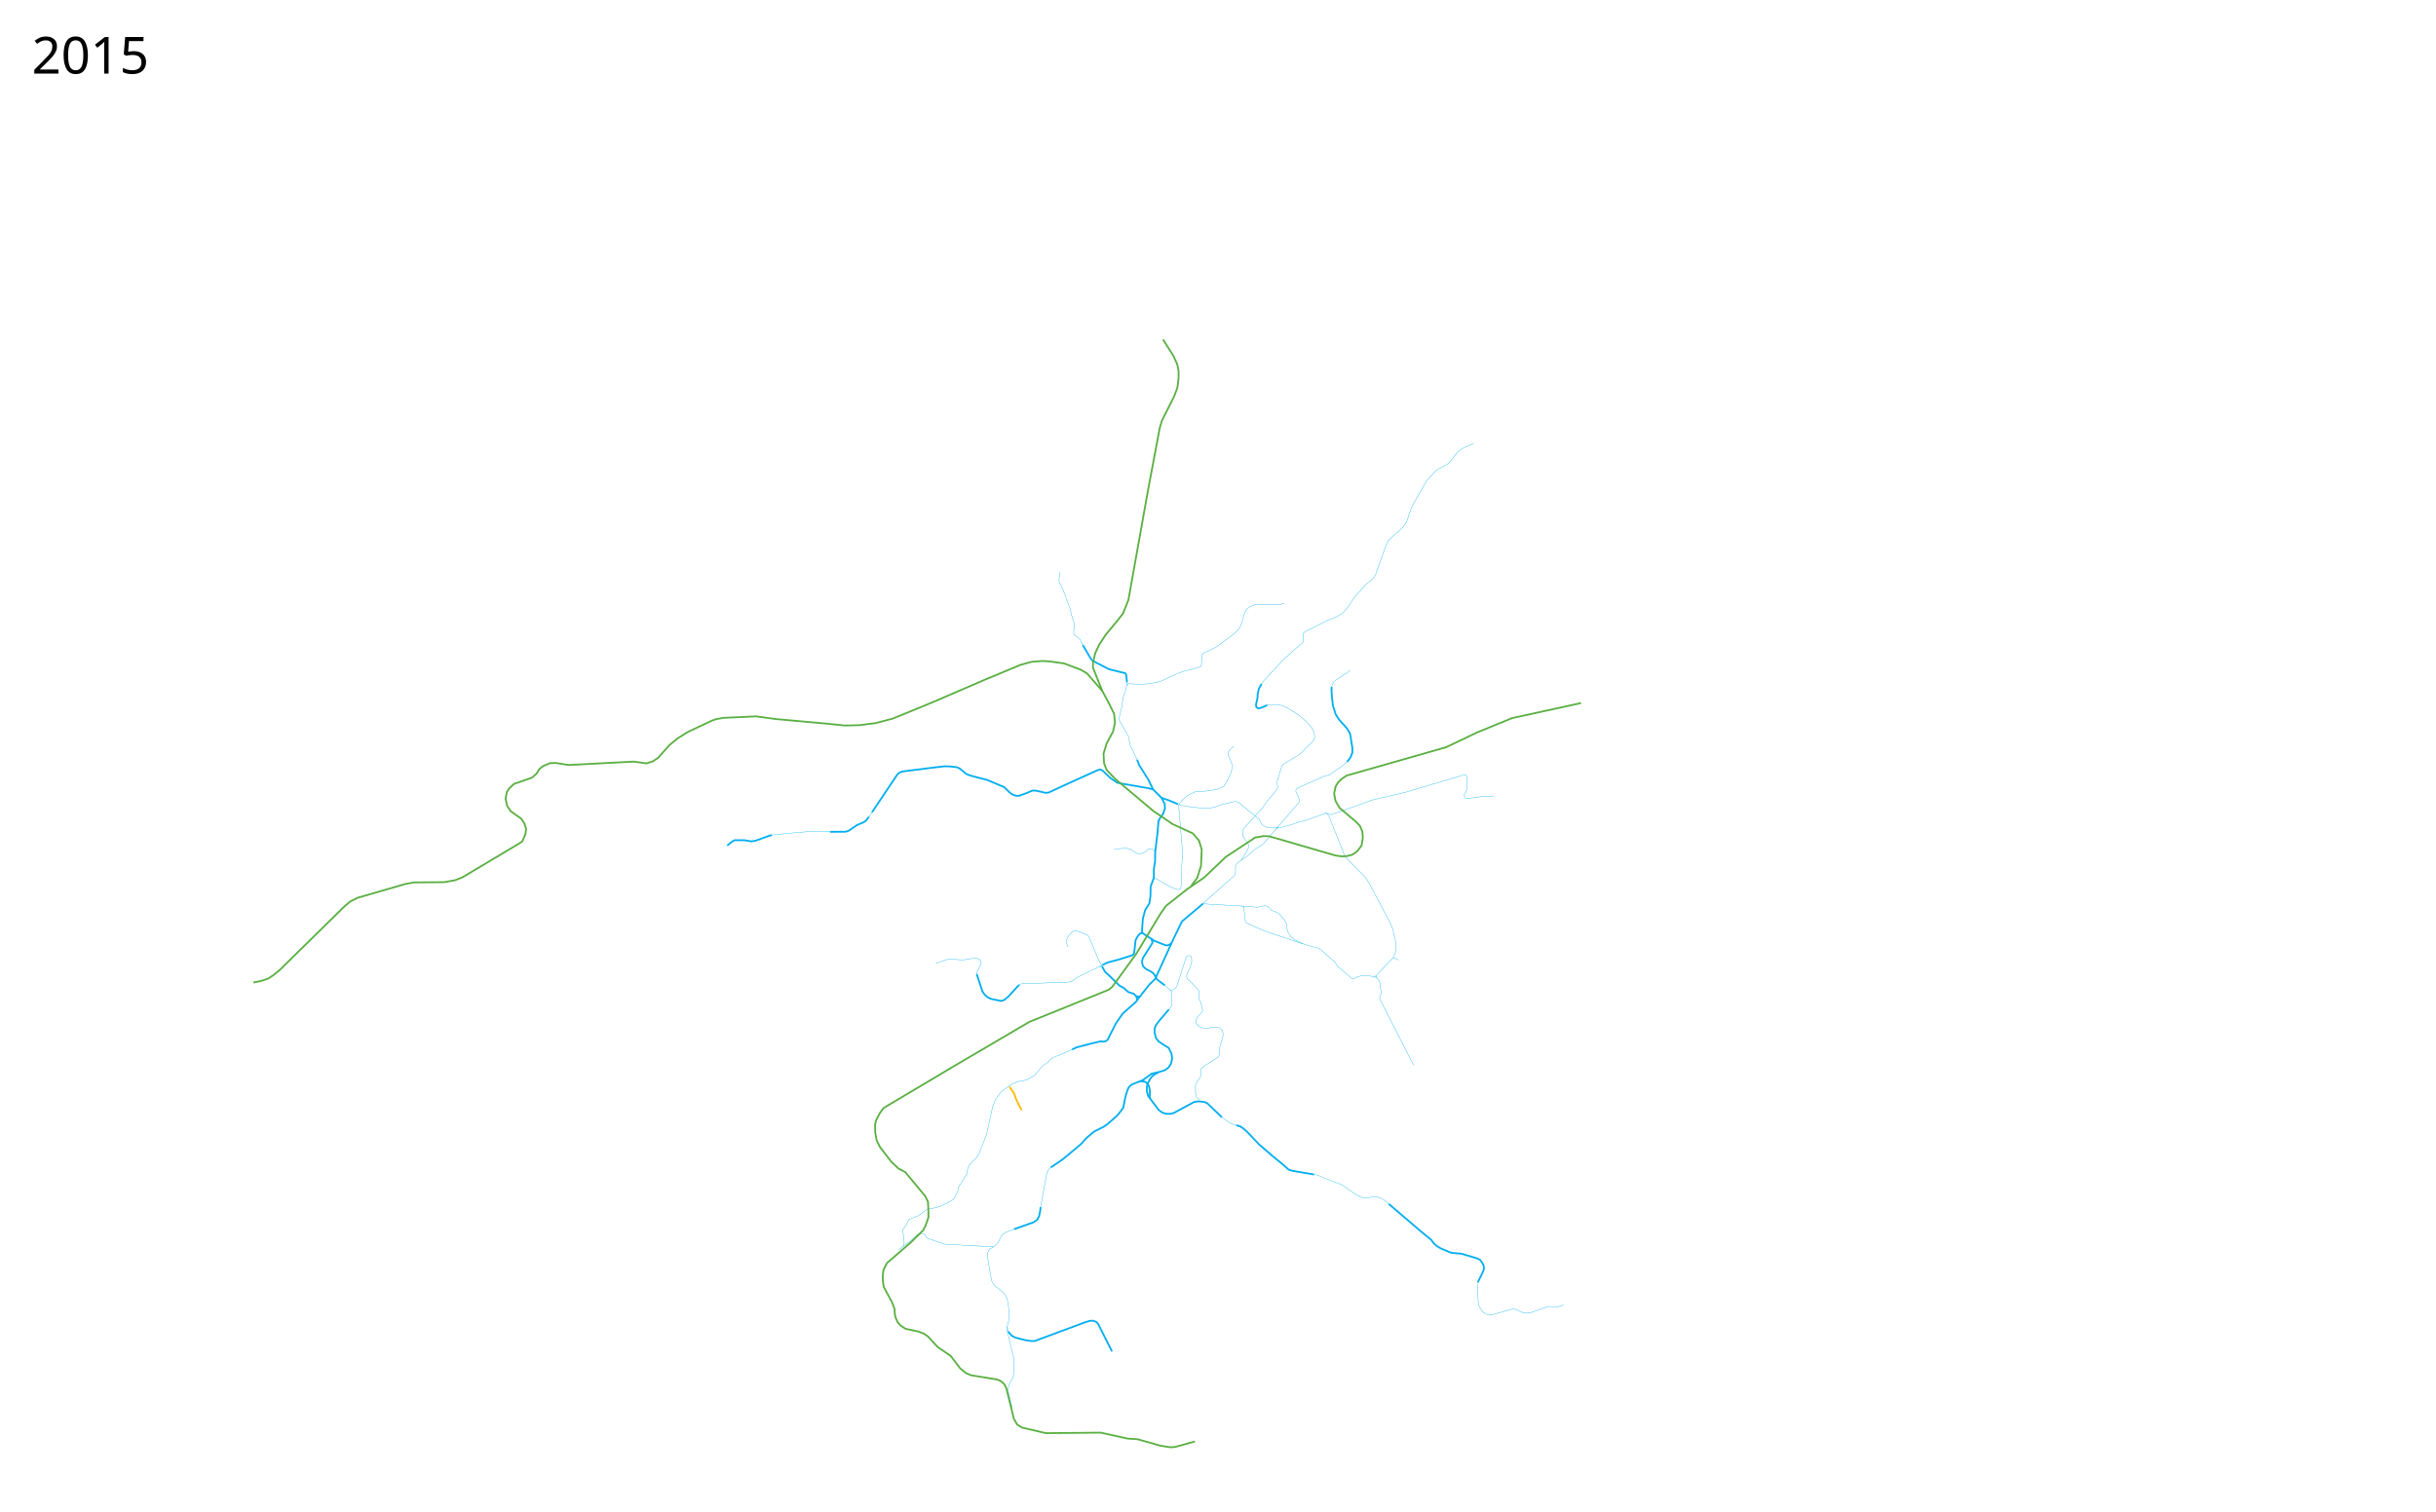
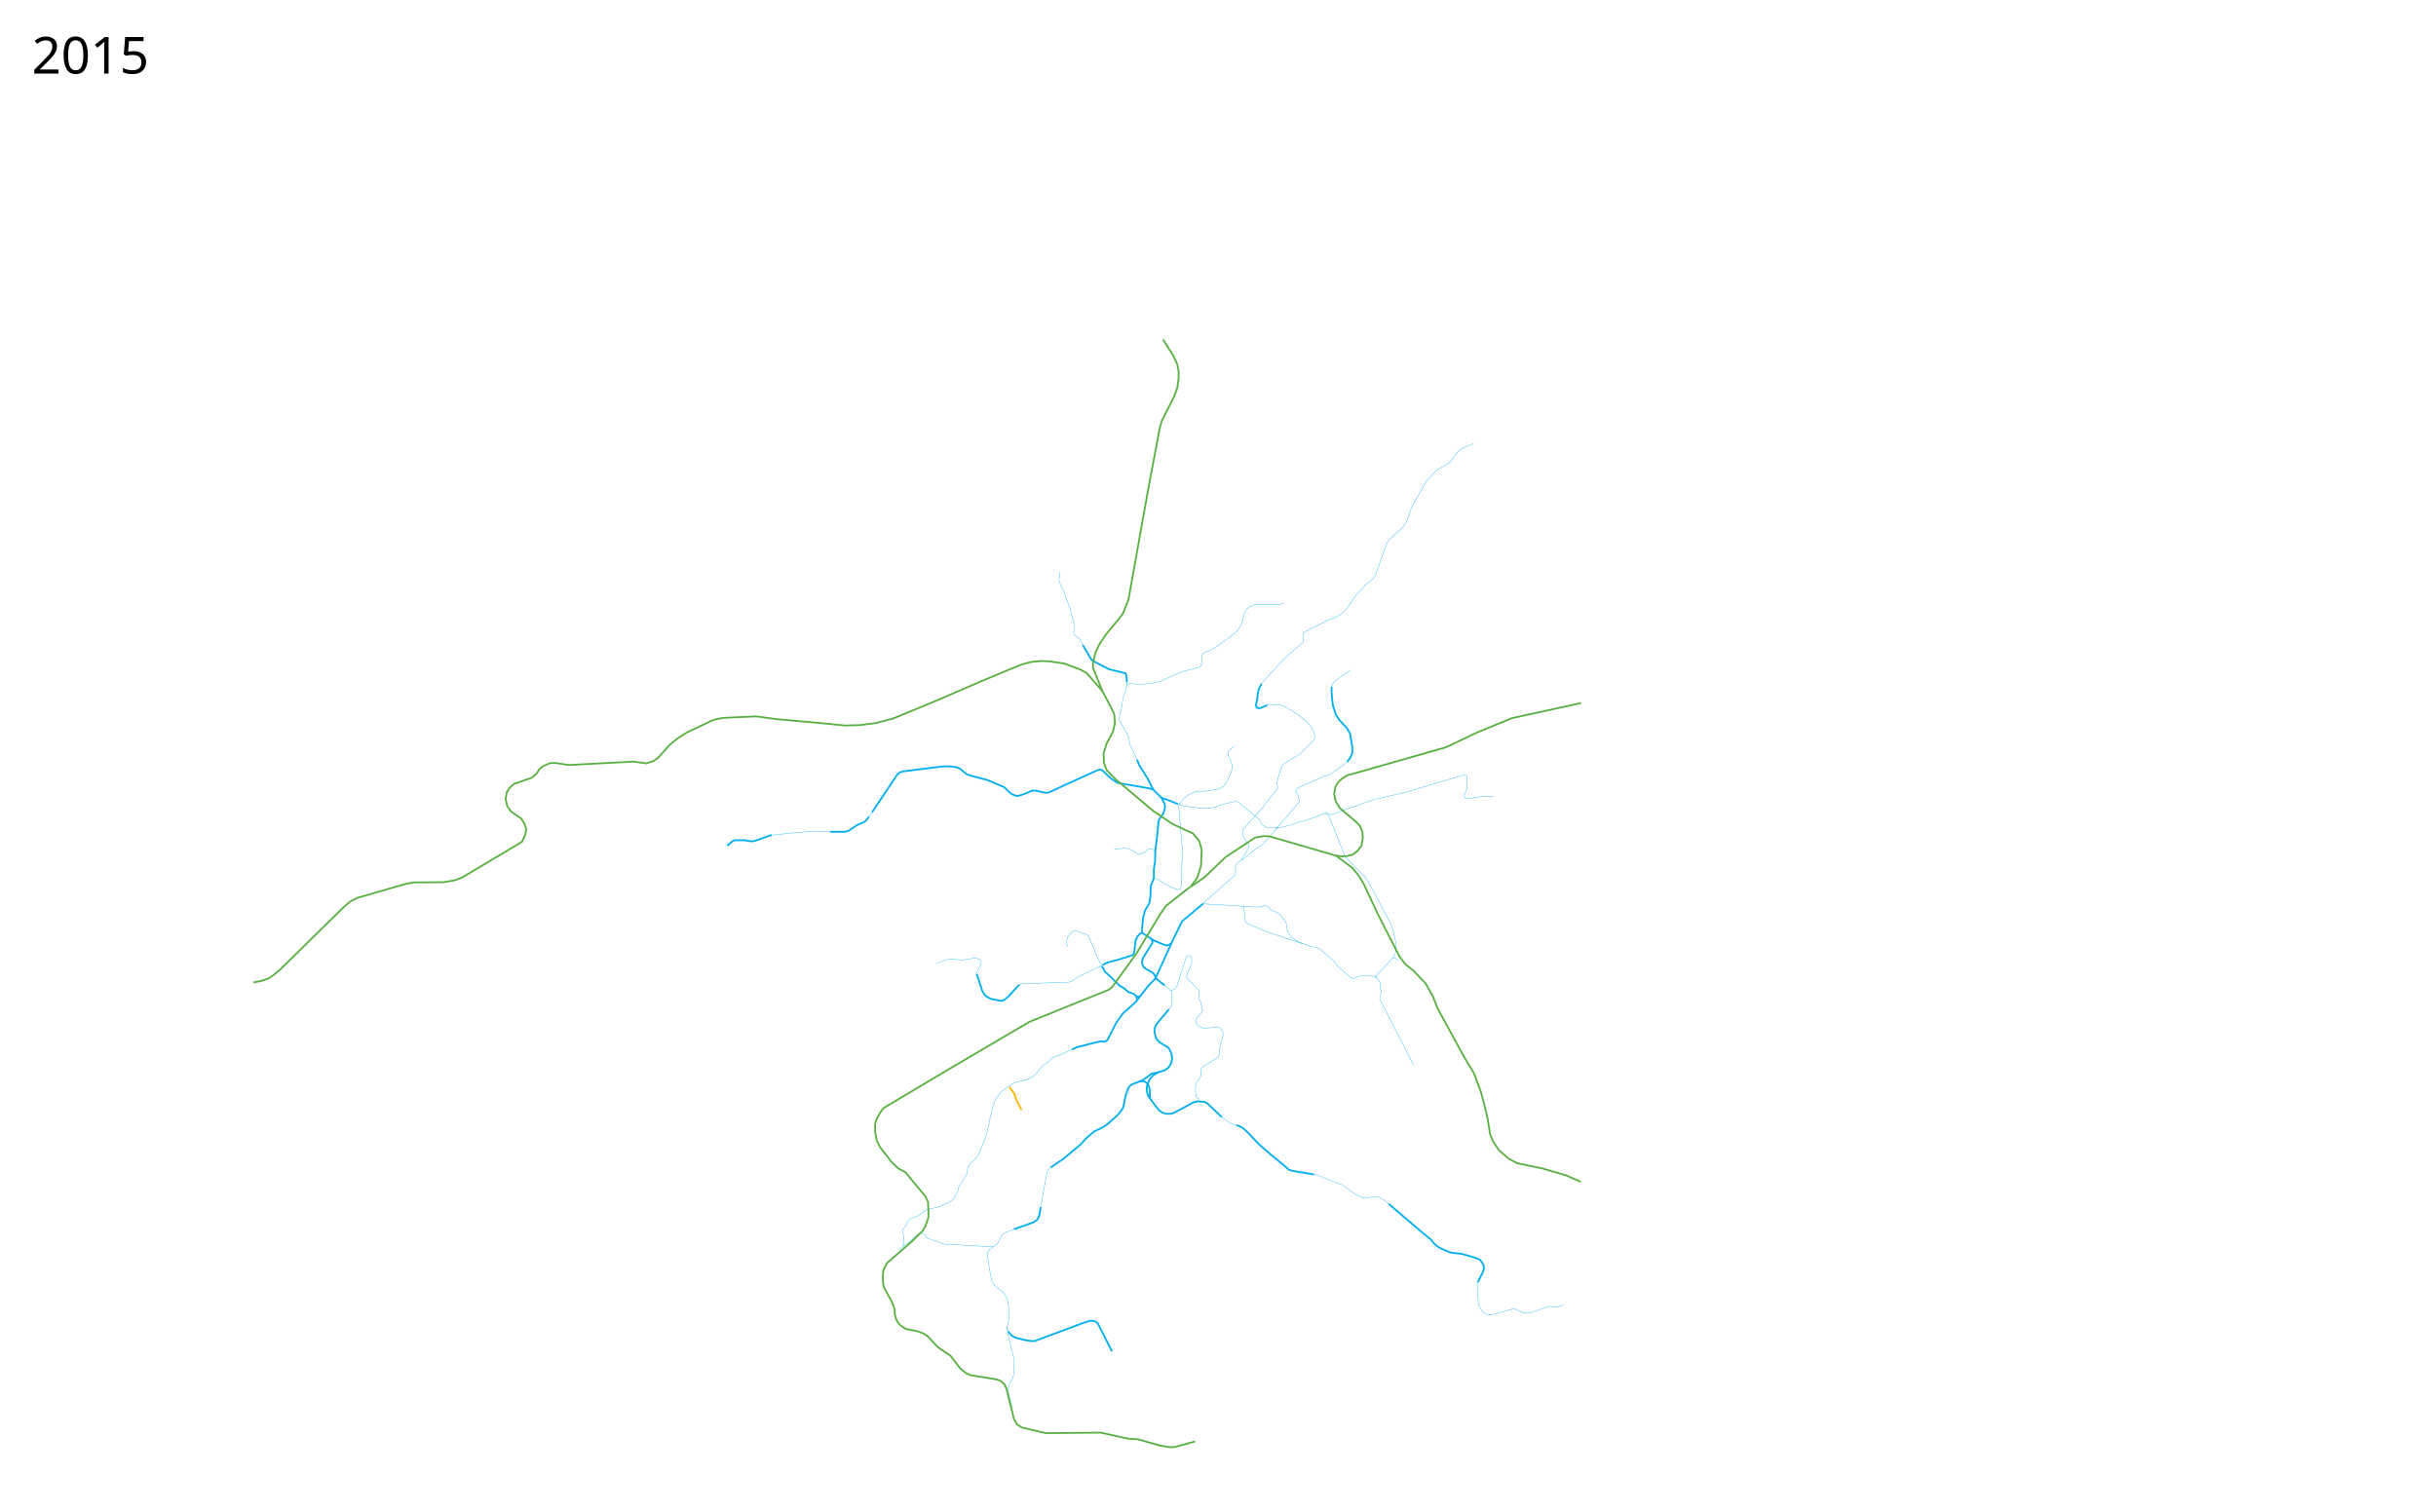
<svg xmlns="http://www.w3.org/2000/svg" width="6850" height="4250" viewBox="-600 -850 6850 4250">
  <path d="M2414.71 2101.692l12.943-6.113 39.91-10.426 29.303-6.832 4.135 1.438 7.91-1.258 5.393-3.596 23.55-46.56 19.056-27.506 37.213-33.078 12.404-16.36 24.45-31.28 17.437-17.078 52.494-114.696 22.831-46.92 59.146-49.797" fill="none" stroke="#00aeef" stroke-width="5" stroke-linejoin="round" />
  <path d="M2414.71 2101.692l-30.022 13.303-24.27 9.528-6.112 4.854-7.55 8.09-10.967 7.01-8.27 7.91-18.516 22.292-21.752 12.405-26.966 5.393-13.843 5.932-19.775 13.663-12.584 9.708-14.921 21.393-8.27 21.033-16.718 76.763-21.933 55.37-5.393 8.63-19.775 19.415-5.753 11.505-2.876 16.54-16.899 26.606-5.393 8.629-2.517 11.505-11.146 22.292-7.91 6.113-30.561 15.46-21.932 5.393-13.303 1.438-26.966 19.416-23.73 9.348-3.596 3.236-7.91 16.54-7.91 9.707 3.955 38.112-3.595 9.348-12.045 9.708M2781.613 1692.138l5.516-.443 5.463.833 99.759 5.813 5.229 3.355 4.494 40.09 3.416 4.314 51.415 22.831 106.654 35.56 28.355 8.485 13.663 3.236 5.753 2.697 42.067 36.494 8.809 12.764 38.65 33.617 5.574.72 12.764-5.754 12.404-3.415h8.989l24.269 3.595 5.033-2.876 46.741-49.977h4.495l8.09 3.775 3.775 2.877M2781.613 1692.138l90.76-80.74 1.652-6.229.382-19.322 3.686-7.627 31.271-22.245 16.145-14.746 26.694-17.67 36.356-42.33 6.865-3.305 9.152-.89 32.288-9.407 19.323-7.118 9.915-1.017 61.017-22.373h3.559l11.95 4.322 117.965-41.95 90-20.847 167.034-49.576 5.085 1.017 2.542 3.813.509 32.288-3.051 9.916-5.085 8.39v4.83l2.542 4.576 4.831 2.543 8.136-1.526 40.17-5.593 26.44 1.526" fill="none" stroke="#00aeef" stroke-linejoin="round" />
  <path d="M2146.489 1889.38l15.82 48.179 6.112 9.708 8.989 7.55 9.707 4.674 28.404 5.753 8.989-3.236 11.146-9.348 26.606-29.123 3.955-3.596" fill="none" stroke="#00aeef" stroke-width="5" stroke-linejoin="round" />
  <path d="M2146.489 1889.38v-5.034l5.393-10.067 7.19-14.022-.718-7.191-5.034-5.753-10.786-2.876-34.517 5.393-40.629-2.517-35.595 12.224M2266.217 1919.941l5.753-2.876 134.47-5.034 6.112-1.438 17.618-12.225 61.957-30.145 8.035 2.202" fill="none" stroke="#00aeef" stroke-linejoin="round" />
  <path d="M2500.432 1863.864l14.865-7 19.449-5.211 8.39-2.161 18.05-5.467 24.026-7.88 3.56-4.831 1.652-10.806 2.796-26.313 5.975-11.186 7.246-8.009 5.974-.763 33.94 21.865 13.094 5.339 18.432 7.245 4.958.128 4.958-1.526 6.864-4.703M2499.203 1868.346l7.91 14.562 11.505 10.427 29.124 28.584 12.764 7.19 12.224 10.967 15.101 4.854 7.011 6.651 3.775 1.079 6.472-.36" fill="none" stroke="#00aeef" stroke-width="5" stroke-linejoin="round" />
  <path d="M2594.842 1951.581l1.798 4.674.54 6.832" fill="none" stroke="#00aeef" stroke-width="5" stroke-linejoin="round" />
  <path d="M2492.127 1868.223l9.943-5.102M2502.07 1863.121l-1.908 7.304M2403.56 1813.644l-5.34-11.695 2.797-13.474 6.356-10.424 10.424-9.153 6.864-1.78 32.797 12.204 4.576 5.085 24.93 59.993 13.198 26.025M2988.56 1481.229l63.984-74.36 1.438-6.112-3.955-12.225-4.674-9.348-1.438-3.595v-2.877l3.955-6.112 78.021-34.516 11.506-2.157 37.393-26.247 13.303-11.146" fill="none" stroke="#00aeef" stroke-linejoin="round" />
  <path d="M3188.093 1292.534l8.988-11.506 5.753-14.022v-13.663l-6.472-40.269-8.629-14.382-22.292-24.808-9.348-14.742-7.91-24.449-2.876-25.168-1.079-17.258.36-10.427" fill="none" stroke="#00aeef" stroke-width="5" stroke-linejoin="round" />
  <path d="M3144.588 1081.84l1.438-5.393 3.955-7.191 7.55-7.191 29.483-19.416 9.348-7.55M3264.856 1896.93l6.472 3.056 7.19 9.349 2.158 5.393.899 5.393-.18 9.708 2.696 6.831v5.573l-4.494 14.562 1.079 4.494 94.2 184.267M2892.35 1698.34l44.345 3.185 19.322-4.067 8.136 1.27 11.695 11.696 16.525 6.61 7.881 6.356 16.017 20.339 2.034 9.407 1.843 16.017 9.598 14.936 13.474 10.233 20.34 10.17M2251.404 2607.089l-22.939 8.933-8.63 5.213-4.673 5.933-4.674 9.708-4.495 8.808-8.27 7.91-4.468 3.205-10.415 6.464-4.78 8.68-1.784 10.209 8.112 47.954 4.522 23.082 8.738 13.428 12.542 9.302 13.327 11.783 6.487 10.29 4.397 14.595 2.379 20.804 1.525 14.237-2.034 17.034-4.068 17.034.509 13.22 10.17 43.475 7.626 30.508v45.509l-2.542 11.186-10.424 17.797-2.288 11.695-.056 8.876 11.596 45.84" fill="none" stroke="#00aeef" stroke-linejoin="round" />
  <path d="M2354.845 2433.552l34.517-23.73 49.977-41.707 15.28-17.078 21.573-18.337 26.606-13.303 10.787-7.191 29.483-26.247 10.426-13.483 5.214-7.37 3.775-20.675 3.775-15.64 5.933-17.438 4.135-6.112 6.651-5.393 30.382-11.865 14.202-10.247 10.607-8.09 19.415-4.135 17.618-5.393 10.606-7.73 7.191-11.146 3.236-14.202-2.157-14.202-7.91-15.82-14.202-8.63-14.022-9.348-7.371-9.528-3.775-15.28v-11.506l3.595-9.528 7.91-10.606 28.584-33.618" fill="none" stroke="#00aeef" stroke-width="5" stroke-linejoin="round" />
  <path d="M2607.247 2190.5l13.123 1.977 6.831 5.932 4.135 7.73 1.978 10.607.118 23.371" fill="none" stroke="#00aeef" stroke-width="5" stroke-linejoin="round" />
  <path d="M2657.583 2165.511l-15.28 9.168-7.551 8.63-5.753 10.966-3.955 11.505-.18 13.303 3.775 13.303 5.933 7.91 23.55 31.46 10.966 7.731 10.967 3.056 10.426.18 9.888-2.337 57.347-30.921 11.686-1.978 16.898 1.618 8.45 3.776 41.168 39.19M2876.186 2314.492l11.95 3.813 8.39 5.593 10.932 9.916 32.796 34.576 37.882 32.796 32.034 26.187 13.728 12.457 11.441 3.306 59.746 10.17" fill="none" stroke="#00aeef" stroke-width="5" stroke-linejoin="round" />
  <path d="M2835.918 2292.071l17.438 13.124 11.685 6.292 11.145 3.005M3095.085 2453.305l8.335 1.46 53.033 21.214 15.64 5.213 40.809 28.584 12.224 5.933 8.09 2.876 9.708.899 20.853-4.135 8.09.72 12.045 3.954 6.651 3.955 14.562 12.045" fill="none" stroke="#00aeef" stroke-linejoin="round" />
  <path d="M3305.125 2536.023l87.73 74.965 17.617 14.562 13.663 10.966 6.651 9.168 9.169 8.45 10.966 6.651 24.449 10.607 7.37 2.157 27.146 2.697 43.326 12.764 8.629 4.135 6.472 8.988 3.775 7.191.719 9.888-2.876 7.91-14.382 29.482" fill="none" stroke="#00aeef" stroke-width="5" stroke-linejoin="round" />
  <path d="M3555.549 2756.604l-1.566 4.582 3.305 58.22 5.085 9.408 7.118 11.186 8.645 5.593 6.61 2.034 9.915.509 56.695-16.017 9.152-.254 24.153 10.677 11.695.255 10.424-1.78 47.542-16.78 23.39 1.271 7.373-1.27 12.203-4.068M2326.262 2545.012l17.806-97.809 4.068-7.118 2.542-3.051 4.167-3.482" fill="none" stroke="#00aeef" stroke-linejoin="round" />
  <path d="M2251.404 2607.089l55.29-19.547 9.916-7.118 5.34-9.916 2.821-13.58 1.49-11.916" fill="none" stroke="#00aeef" stroke-width="5" stroke-linejoin="round" />
  <path d="M2772.712 2243.05l-7.882-7.118-3.05-13.474v-20.34l3.05-8.135 9.153-11.95 2.542-6.355-.254-14.237 2.034-5.593 4.576-5.594 42.458-26.949 3.56-7.119v-17.033l10.423-36.61-.763-10.424-4.322-7.627-6.864-4.831-8.898-1.017h-8.899l-14.746 3.56-13.474-1.272-10.678-4.83-6.61-7.119-1.526-7.881 2.797-8.39 13.475-14.746 3.05-5.085" fill="none" stroke="#00aeef" stroke-linejoin="round" />
  <path d="M2781.864 1992.881l-5.339-23.898-5.847-10.932.254-22.119-20.593-22.881-10.678-8.898-3.05-7.628 1.779-8.644 8.135-16.525 4.577-15-.254-11.695-2.034-5.085-3.814-1.78h-3.814l-2.542.51-3.56 5.084-25.931 80.593-4.831 6.102-7.119 4.322-5.847.763" fill="none" stroke="#00aeef" stroke-linejoin="round" />
  <path d="M2686.886 1988.974l7.775-10.076-.254-39.66-3.051-4.069-15.763-13.728" fill="none" stroke="#00aeef" stroke-linejoin="round" />
  <path d="M2675.593 1921.44l-17.542-13.22-5.848-5.339-6.864-12.966-6.102-5.593-17.542-9.661-6.102-5.593-2.542-4.83-1.271-5.848v-6.865l2.288-7.373 26.44-41.949v-3.813l-3.05-8.136M2612.415 1774.237l-1.144-6.101 2.543-35.085 6.356-23.136 5.847-9.66 5.847-9.408 3.051-19.067.763-28.73 8.898-24.152v-24.152l3.56-22.627.254-25.424 5.847-48.305 3.56-39.407 3.559-7.119 9.407-13.22 5.084-15-.762-12.712-8.899-17.034-23.644-23.644-12.457-3.305-75-12.966-13.475-2.542-18.813-12.966-22.628-21.356-6.61-3.051-9.406 3.05-84.662 38.39-50.339 23.39-8.644 1.017-15.762-3.56-12.712-2.796h-9.407l-14.237 6.356-21.102 7.627-7.119 1.017-9.66-2.542-8.645-4.576-18.05-17.543-47.289-20.084-47.542-12.458-11.44-4.322-18.56-15.509-9.153-3.813-20.338-2.288-13.22-.254-24.662 2.796-87.203 10.932-6.102.763-8.644 3.05-6.102 5.086-71.44 106.78" fill="none" stroke="#00aeef" stroke-width="5" stroke-linejoin="round" />
  <path d="M1852.119 1434.576l-8.39 12.458" fill="none" stroke="#00aeef" stroke-linejoin="round" />
  <path d="M1843.729 1447.034l-9.407 11.695-7.119 4.576-8.135 3.305-9.661 4.322-13.22 8.898-9.662 6.61-8.898 2.797-43.475.254" fill="none" stroke="#00aeef" stroke-width="5" stroke-linejoin="round" />
  <path d="M1734.152 1489.492l-42.708-1.127-27.207 1.38-45.762 3.814-48.051 5.085" fill="none" stroke="#00aeef" stroke-linejoin="round" />
  <path d="M1570.424 1498.644l-5.593 1.271-39.916 14.492-11.949 2.034-19.322-3.305h-28.22l-7.882 4.576-12.711 10.678" fill="none" stroke="#00aeef" stroke-width="5" stroke-linejoin="round" />
  <path d="M2533 1538.643l31.46-3.416 12.405 2.337 10.247 6.292 10.786 6.652 7.191.899 8.81-1.798 7.91-4.674 7.73-6.832 7.19-1.438 4.854 1.438 2.877 2.697 3.93 5.895" fill="none" stroke="#00aeef" stroke-linejoin="round" />
  <path d="M2526.864 2950.847l-39.406-78.305-5.34-5.084-8.39-2.797h-8.389l-13.729 4.068-142.119 52.881h-10.169l-17.034-2.796-27.457-6.865-10.17-5.593-9.407-11.314" fill="none" stroke="#00aeef" stroke-width="5" stroke-linejoin="round" />
  <path d="M2235.89 2896.95l-3.687-15.255" fill="none" stroke="#00aeef" stroke-linejoin="round" />
  <path d="M2642.542 1370.254l-13.22-26.949-26.186-41.95-5.594-14.745" fill="none" stroke="#00aeef" stroke-width="5" stroke-linejoin="round" />
  <path d="M2597.542 1286.61l-20.339-43.22-3.559-21.356-25.678-45.509-1.017-5.084 2.034-11.95 5.847-22.372 3.051-24.916 6.356-16.27 4.068-18.306 4.83-4.83 35.085 1.78 24.153-1.78 29.491-6.102 43.983-20.085 19.577-7.881 39.66-10.17 9.153-2.796 3.305-2.797 1.017-4.83.509-23.39 1.525-3.305 3.051-4.577 17.797-7.627 19.068-9.915 27.457-20.339 19.863-14.506 13.442-12.952 7.119-10.423 4.068-10.932 6.101-23.136 6.102-12.966 8.898-7.119 14.238-6.102h56.694l16.272-1.525 9.66-2.288M2642.542 1623.22l4.83-1.78 4.323-.254 24.915 15 15.509 8.644 18.05 6.865h5.085l4.83-2.797 1.526-9.66.509-28.73 3.05-65.339L2715 1422.373v-7.119l3.814-8.135 8.39-9.407 14.49-11.95 19.069-8.643 37.881-2.797 26.695-5.085 15.763-7.627 8.135-11.949 13.73-30.509 2.033-17.542-4.83-13.729-6.865-13.729.763-8.898 5.339-7.627 10.17-9.153" fill="none" stroke="#00aeef" stroke-linejoin="round" />
  <path d="M2666.186 1393.898l20.594 7.119 25.678 10.678" fill="none" stroke="#00aeef" stroke-width="5" stroke-linejoin="round" />
  <path d="M2712.458 1411.695l15.762 4.83 27.712 3.814 31.526 3.305 11.949-.254 15.508-3.051 18.56-6.864 33.813-8.39 7.882-.763 8.135 2.288 8.898 7.882 49.322 40.169 4.323 10.424 5.593 6.101 12.203 6.61h9.153l22.627.128M3127.119 1437.119l5.593 3.05 4.068 5.085 45.762 114.153 6.61 7.118 33.306 34.068 16.017 15.763 12.457 19.068L3308.898 1745l8.39 20.339 7.881 36.61 1.018 14.492-2.543 14.237-4.068 8.898-2.946 4.501M3269.89 1894.054l1.438 5.932M2381.186 758.305l-3.05 19.576v6.865l3.813 8.898 7.119 14.746 21.101 56.44 2.034 11.441 8.136 26.695v8.644l-1.017 16.271.421 5.466 4.315 4.315 12.225 9.348 8.418 16.899" fill="none" stroke="#00aeef" stroke-linejoin="round" />
  <path d="M2444.701 963.909l22.672 38.718 5.085 5.848 46.017 23.644 46.016 11.44 2.289 3.814 2.288 21.61" fill="none" stroke="#00aeef" stroke-width="5" stroke-linejoin="round" />
  <path d="M2568.305 1077.627l.763-9.992M1939.03 2655.572l22.94-16.928 15.996-15.508 4.068-2.034 13.729-1.526 4.322 2.543 2.288 2.542 2.288 5.339 4.83 3.305 40.679 13.983 7.331 1.992 135.754 7.52" fill="none" stroke="#00aeef" stroke-linejoin="round" />
  <path d="M2749.938 1641.323l16.617-22.274 10.607-33.587 2.121-45.962-7.778-25.456-17.324-20.153-56.922-26.163-54.447-37.123-106.774-89.802-24.041-25.102-7.425-19.092-1.414-27.224 8.839-28.638 17.677-32.88 5.657-25.103-2.475-25.102-15.91-32.173-17.23-32.03-26.257-65.551v-13.081l6.364-27.931 11.668-24.749 18.031-27.224 33.941-41.012 14.496-18.738 15.203-38.184 54.8-306.884 33.234-176.423 6.01-20.506 34.295-67.883 9.193-24.395 3.535-27.93v-19.446l-3.889-19.092-10.606-23.334-29.345-46.316" fill="none" stroke="#59af41" stroke-width="5" stroke-linejoin="round" />
  <path d="M2499.716 1093.459l-43.466-49.959-18-10.25-45.75-17.25-40.25-5.75-21.75-1.25-30.25 2.5-30.75 8.5-101.5 42.25-148.25 64-109.501 44.847-48.437 12.728-44.901 5.657-40.659 1.06-55.508-5.656-140.714-12.728-53.387-7.425-92.277 4.243-20.152 3.535-12.375 4.243-68.943 32.527-27.93 17.678-22.628 18.738-10.96 12.374-20.86 23.335-14.142 9.546-18.738 6.01-35.709-4.95-182.787 9.546-36.063-5.657-16.263.354-19.799 8.485-9.9 7.778-8.131 13.082-13.082 11.667-50.911 17.678-13.435 12.728-6.364 10.253-3.536 18.385 4.596 20.86 10.253 14.495 13.082 9.546 16.263 11.314 8.84 13.788 4.949 14.85-2.475 16.263-8.839 19.445-10.606 6.718-157.685 94.045-20.86 8.132-30.406 5.303-85.206.707-24.395 4.596-134.35 38.891-21.214 10.96-18.738 16.617-179.251 176.07-16.971 13.789-14.85 9.9-19.798 6.363-21.567 4.243" fill="none" stroke="#59af41" stroke-width="5" stroke-linejoin="round" />
  <path d="M2238.5 2206.625l13.75 19.5 5 15.125 7.125 15 8.375 15.875" fill="none" stroke="#fbb900" stroke-width="5" stroke-linejoin="round" />
  <text x="-510.547" y="-643.039" style="line-height:125%;-inkscape-font-specification:Sans" font-weight="400" font-size="144px" font-family="Sans" letter-spacing="0" word-spacing="0">
    <tspan x="-510.547" y="-643.039">2015</tspan>
  </text>
  <path d="M3543.559 397.542l-24.95 10.556-11.66 6.224-9.153 8.39-6.356 7.88-13.22 18.052-8.39 6.864-30 16.525-28.22 30-38.39 67.373-5.593 12.204-12.204 35.847-10.17 14.746-8.897 8.898-17.797 15-7.373 7.119-7.373 7.881-5.593 10.932-6.864 18.814-24.153 67.881-6.61 9.153-21.102 17.288-13.729 15.763-14.745 15.254-18.051 27.458-10.17 13.474-10.678 9.407-14.745 8.644-22.882 8.898-64.576 32.543-4.83 4.068v23.135l-1.78 3.814-26.441 21.864-8.836 8.162M2963.313 1133.159l3.636-1.634 22.881-.254 13.983 2.796 15.763 6.61 29.746 18.56 22.373 18.56 16.525 18.05 7.373 15 1.525 13.22-3.305 8.899-7.627 7.627-15.508 14.745-14.492 15-46.271 28.22-5.34 5.594-13.22 43.22v6.61l1.526 9.662-2.797 7.372-30 36.356-9.406 14.238-39.916 43.728-13.729 15.255-2.796 9.915v8.644l6.61 11.186 9.407 13.983 1.271 6.61-2.034 7.12-18.813 30.762" fill="none" stroke="#00aeef" stroke-linejoin="round" />
  <path d="M2760.25 3204l-55.5 15.5-13.25 1-28.5-4.5-63.25-18-28.75-2-76-16.75-153.75 1.5-66.75-15.5-14-8.5-9.25-15.75-21.25-85.75-5.25-11.25-9.5-9.25-11.75-5L2131 3018l-14.5-6-16.25-13.25-27-35.25-36.5-25-27.75-30-11.75-8-15.5-5.75-35.25-7.5-14.25-9.25-8.25-9.75-5.5-12.25-2.25-10.25-.75-14.5-7-18.5-23.25-43-2.25-14-.75-16.25 2-18 10-19.25 68-59 33.205-32.66 7.071-13.082 8.224-23.508v-15.75l-1.25-28-7.5-15.75-56.5-68-19-10-19.952-18.894-31.798-41.106-9.5-19-4.25-23.5-.25-21.25 3-12 4.5-9.25 7-12.5 8.75-12 12.75-8 180.75-107.5 217-127.5 223.5-90.5 10-8.5 67.5-93 68-112.5 15.5-22 60-47.25 47.25-32.25 60.5-57.75 82.5-54.5 23.5-4.25 16 .5 187.25 54.25 18.202 2.342 14.496-1.061 14.496-3.89 13.788-9.899 11.668-15.556 3.535-21.213-1.06-17.678-7.072-16.617-11.313-11.667-45.609-38.537-11.667-19.8-3.89-20.859 4.244-20.153 6.363-10.253 9.546-9.9 15.203-10.252 278.954-79.55 87.681-41.719 98.288-40.305 194.1-42.426" fill="none" stroke="#59af41" stroke-width="5" stroke-linejoin="round" />
  <path d="M3028.028 987.653l-21.164 19.55-56.44 61.017-2.898 5.143" fill="none" stroke="#00aeef" stroke-linejoin="round" />
  <path d="M2947.526 1073.363l-7.272 12.908-3.814 16.017-.254 9.915-4.322 19.322.763 6.864 3.813 3.051 4.322.763 8.644-2.797 13.907-6.248" fill="none" stroke="#00aeef" stroke-width="5" stroke-linejoin="round" />
+   <path d="M3156 1556.25l47.5 35.25 16.5 20.5 15 24.5 38.5 82.5 61.5 120.5 15.5 21 25 20.5 33 34.5 21 37.5 13 33 74.5 136.5 28 46.5 19 51 11.5 43.5 8 34.5 6.5 41.5 8.5 21 17 25 26.5 23 24 13 72 15 66.5 19.5 40.778 17.873" fill="none" stroke="#59af41" stroke-width="5" stroke-linejoin="round" />
</svg>
